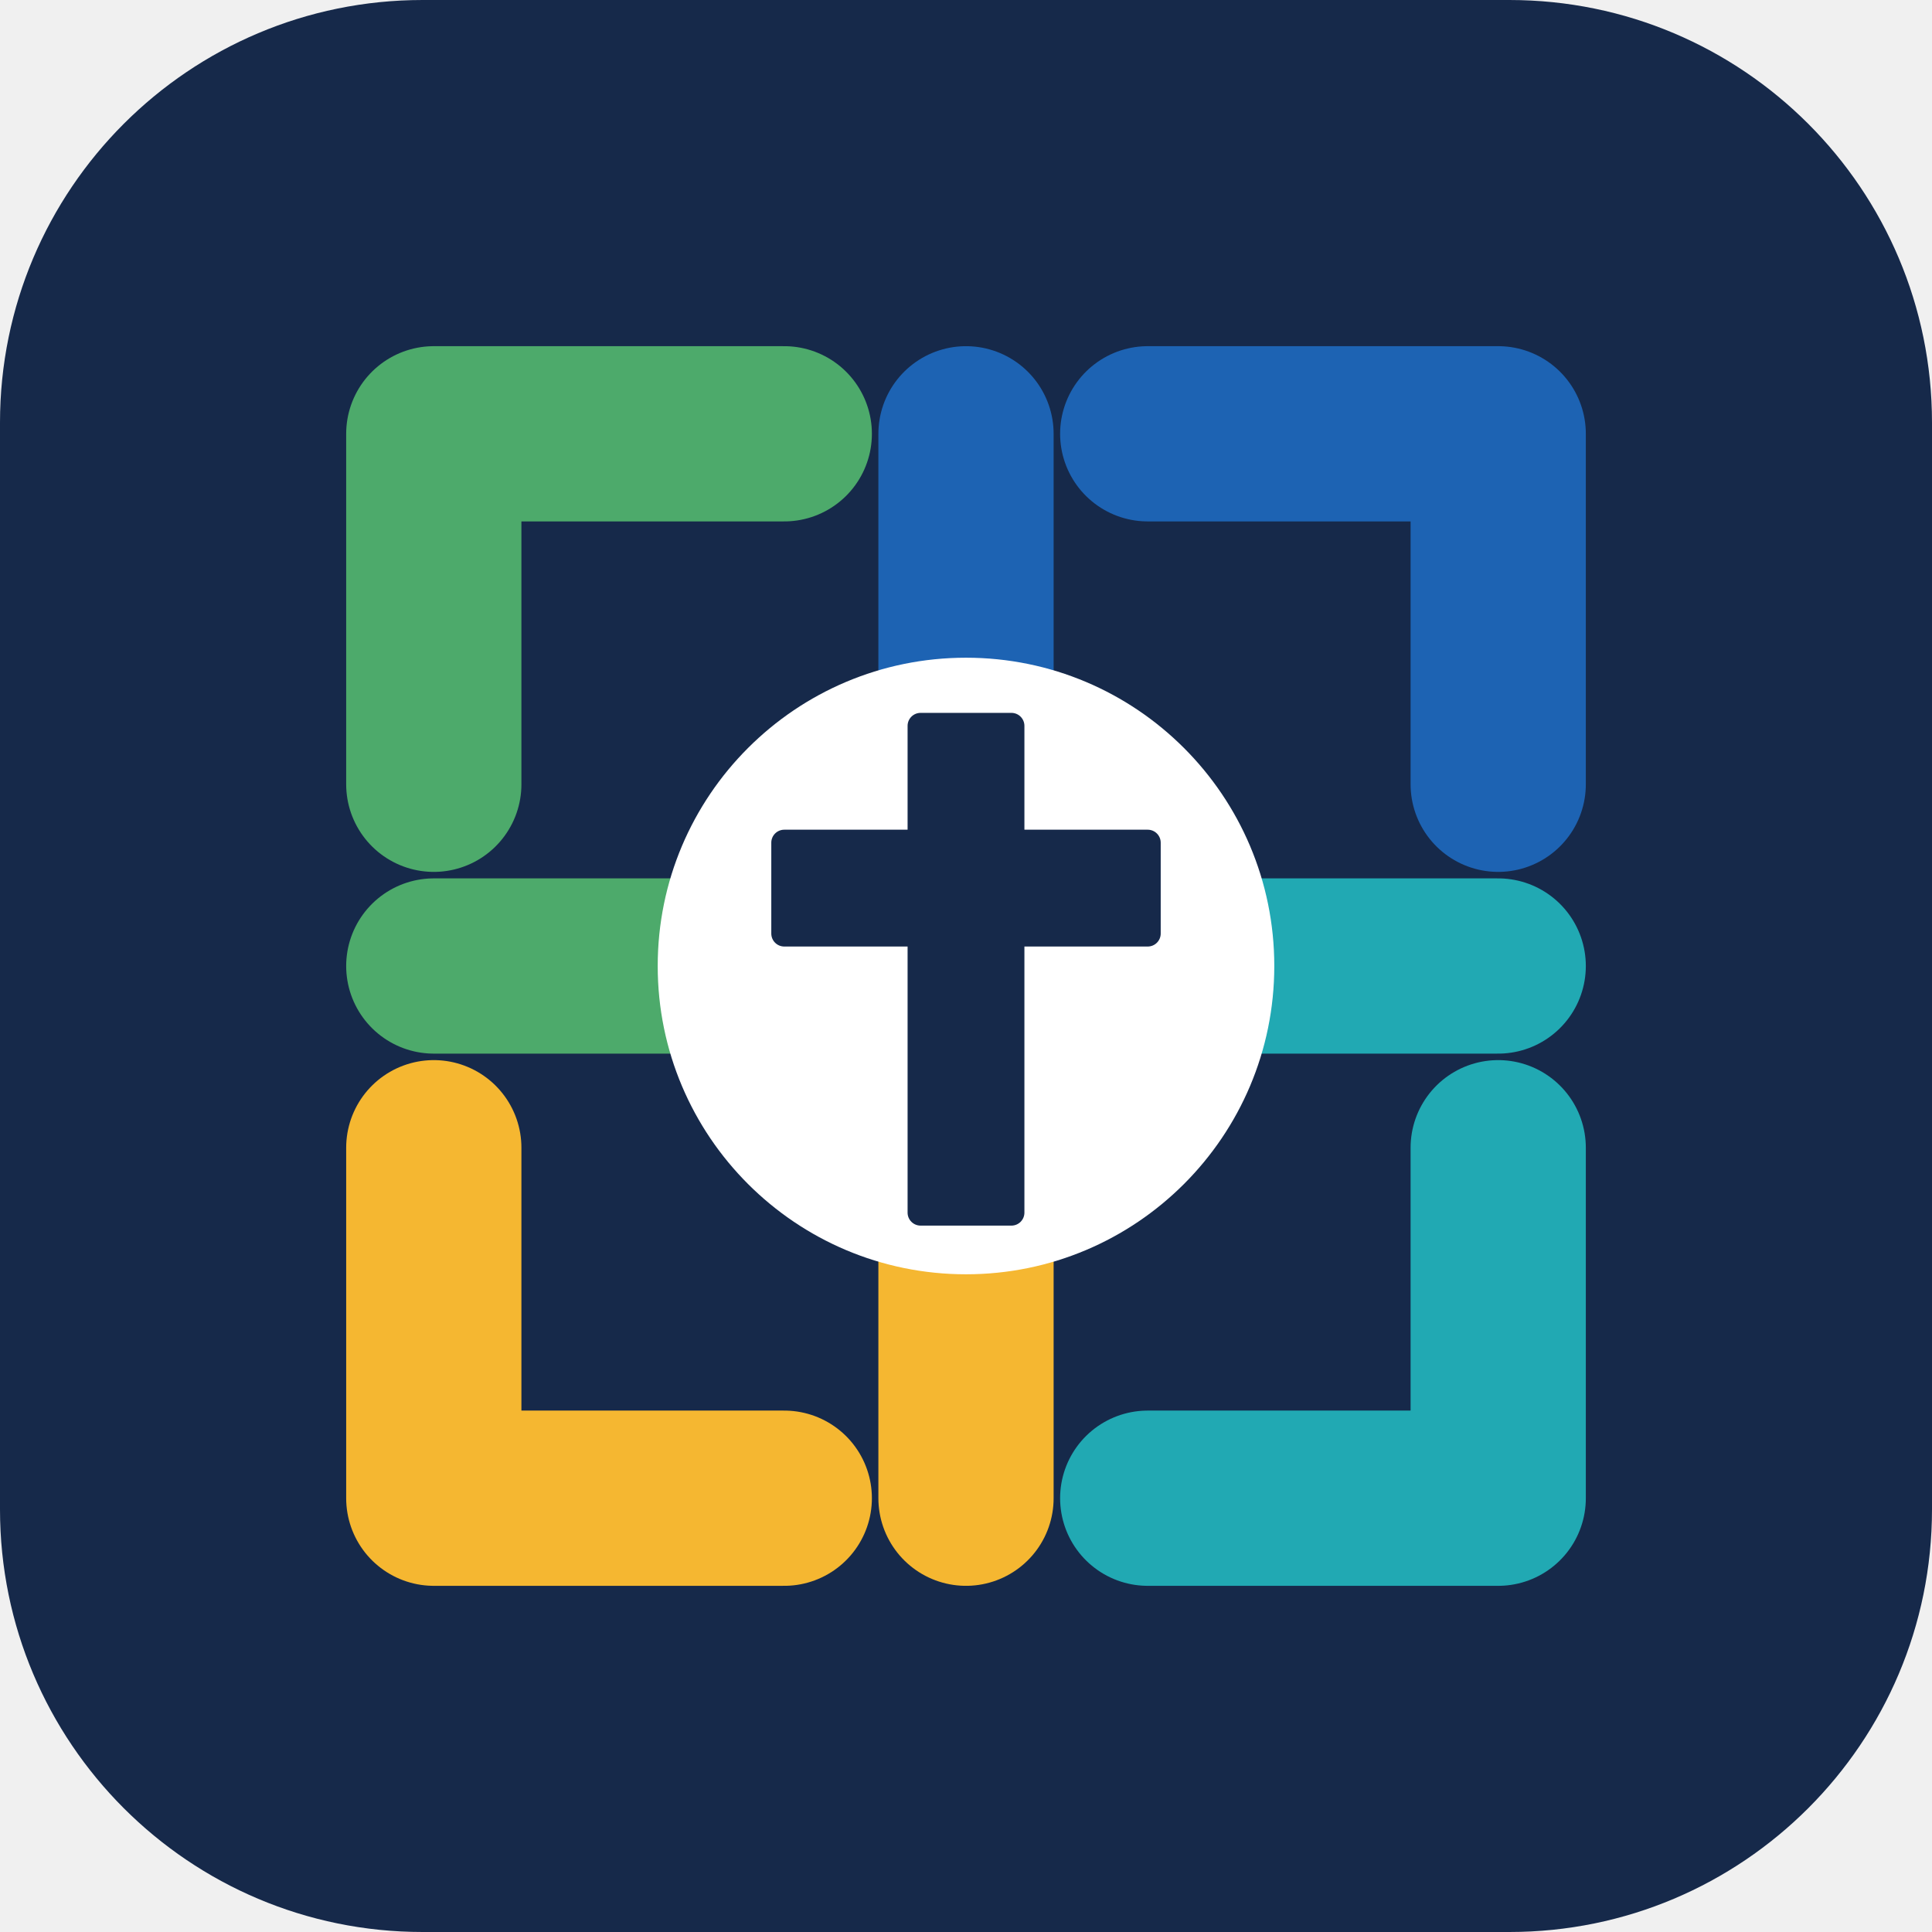
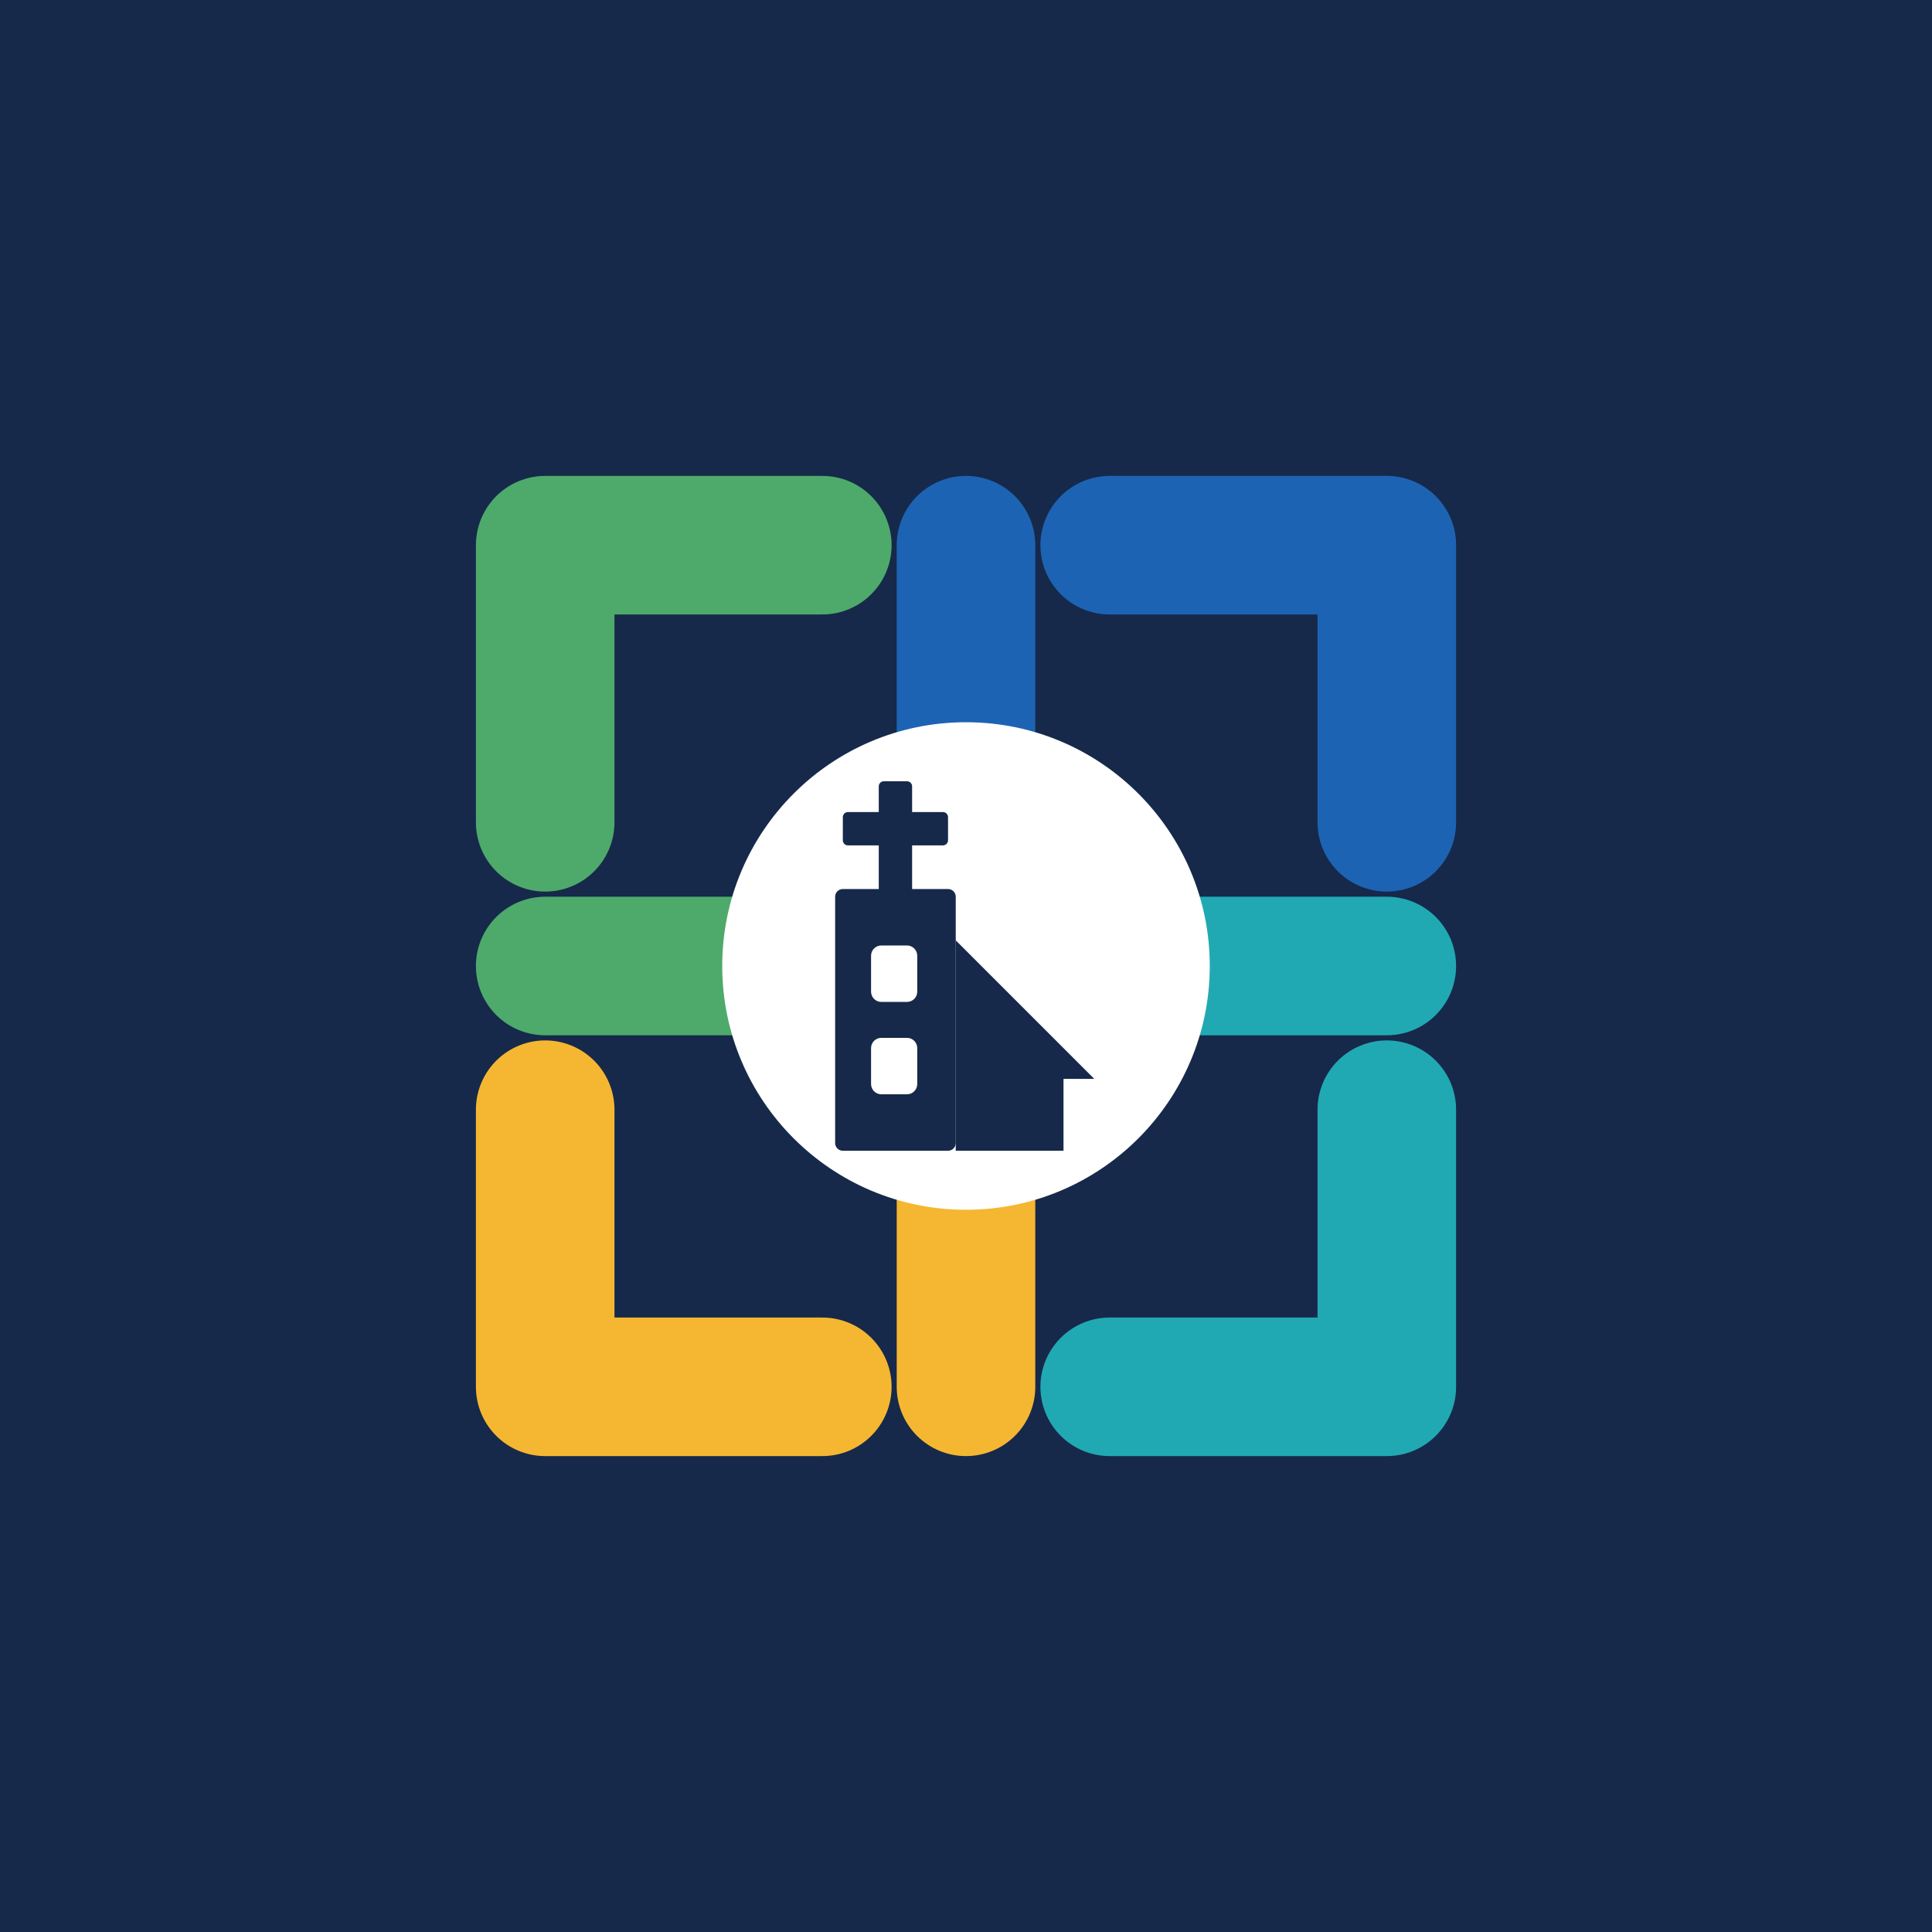
<svg xmlns="http://www.w3.org/2000/svg" viewBox="0 0 512 512" role="img" aria-label="Connect">
-   <rect width="512" height="512" rx="112" fill="#16294A" />
-   <g transform="translate(256 256) scale(0.86) translate(-256 -256)">
+   <rect width="512" height="512" rx="0" fill="#16294A" />
+   <g transform="translate(256 256) scale(0.68) translate(-256 -256)">
    <g fill="none" stroke-width="54" stroke-linecap="round" stroke-linejoin="round">
      <path d="M92 200 L92 92 L200 92 M92 256 L170 256" stroke="#4DAA6B" />
      <path d="M312 92 L420 92 L420 200 M256 92 L256 170" stroke="#1D63B3" />
      <path d="M420 312 L420 420 L312 420 M420 256 L342 256" stroke="#21A9B3" />
      <path d="M200 420 L92 420 L92 312 M256 420 L256 342" stroke="#F5B731" />
    </g>
    <circle cx="256" cy="256" r="95" fill="#FFFFFF" />
    <g fill="#16294A">
-       <rect x="238" y="178" width="36" height="158" rx="4" />
-       <rect x="196" y="214" width="120" height="36" rx="4" />
+       <rect x="222" y="184" width="13" height="46" rx="2" />
+       <rect x="208" y="196" width="41" height="13" rx="2" />
+       <rect x="205" y="226" width="47" height="102" rx="3" />
+       <path d="M252 246 L306 300 L294 300 L294 328 L252 328 Z" />
+     </g>
+     <g fill="#FFFFFF">
+       <rect x="219" y="248" width="18" height="22" rx="4" />
+       <rect x="219" y="284" width="18" height="22" rx="4" />
    </g>
  </g>
</svg>
